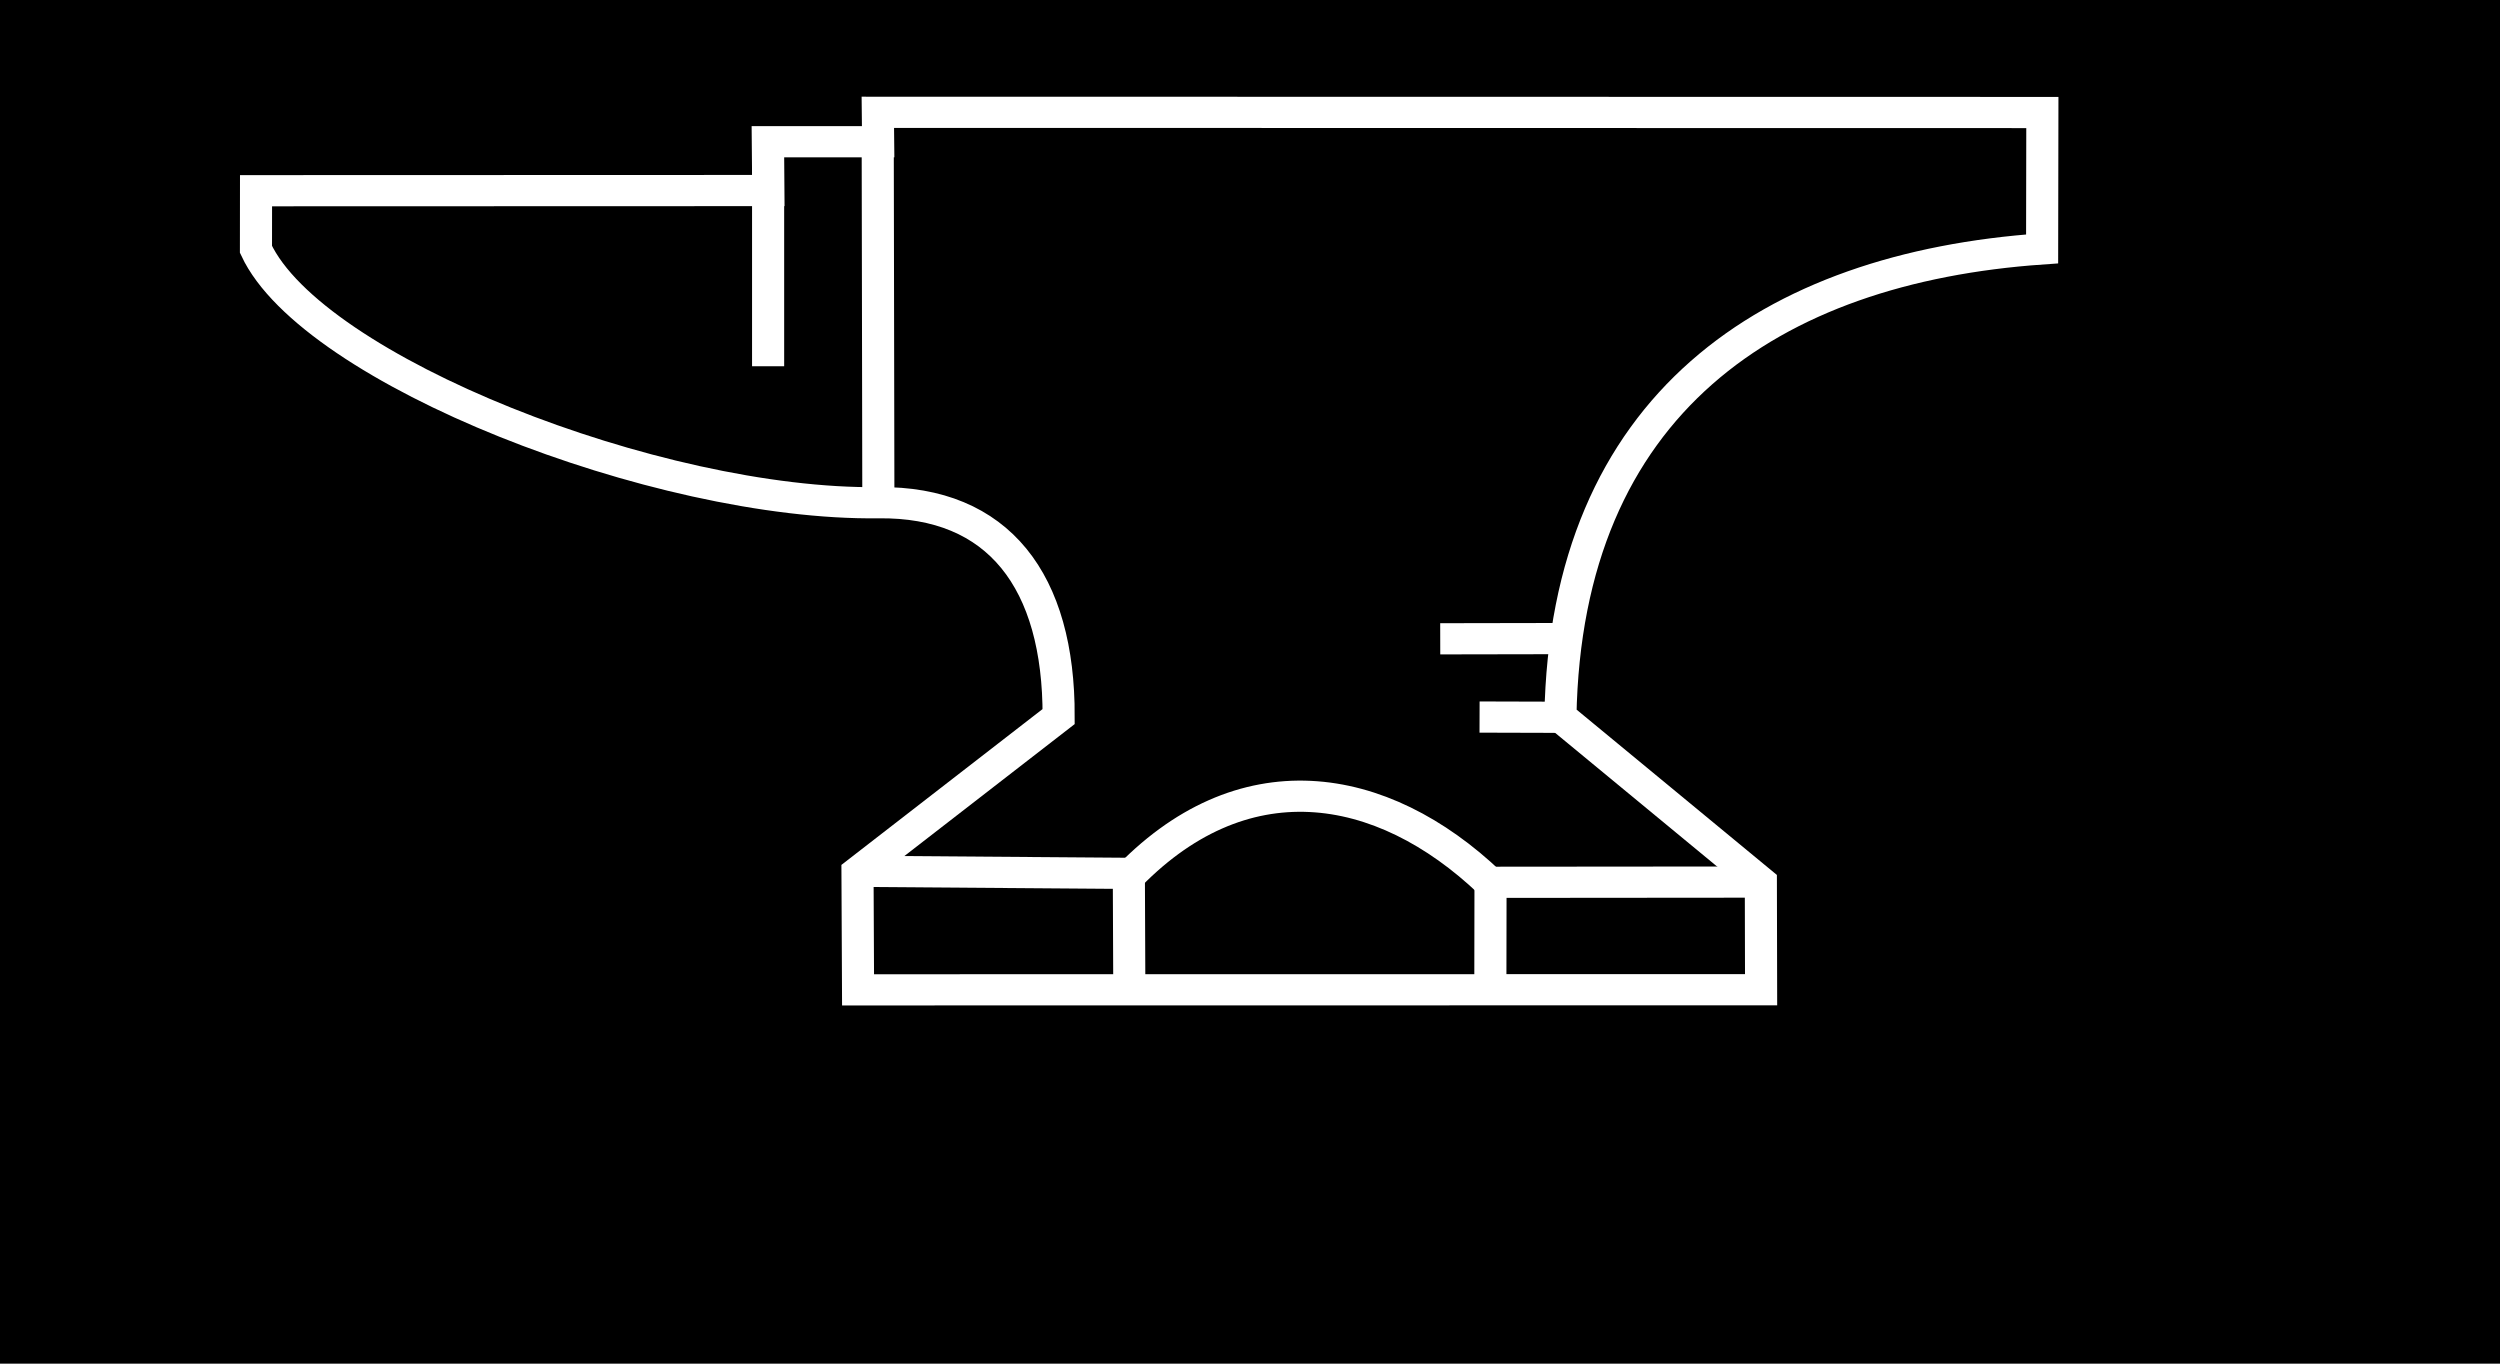
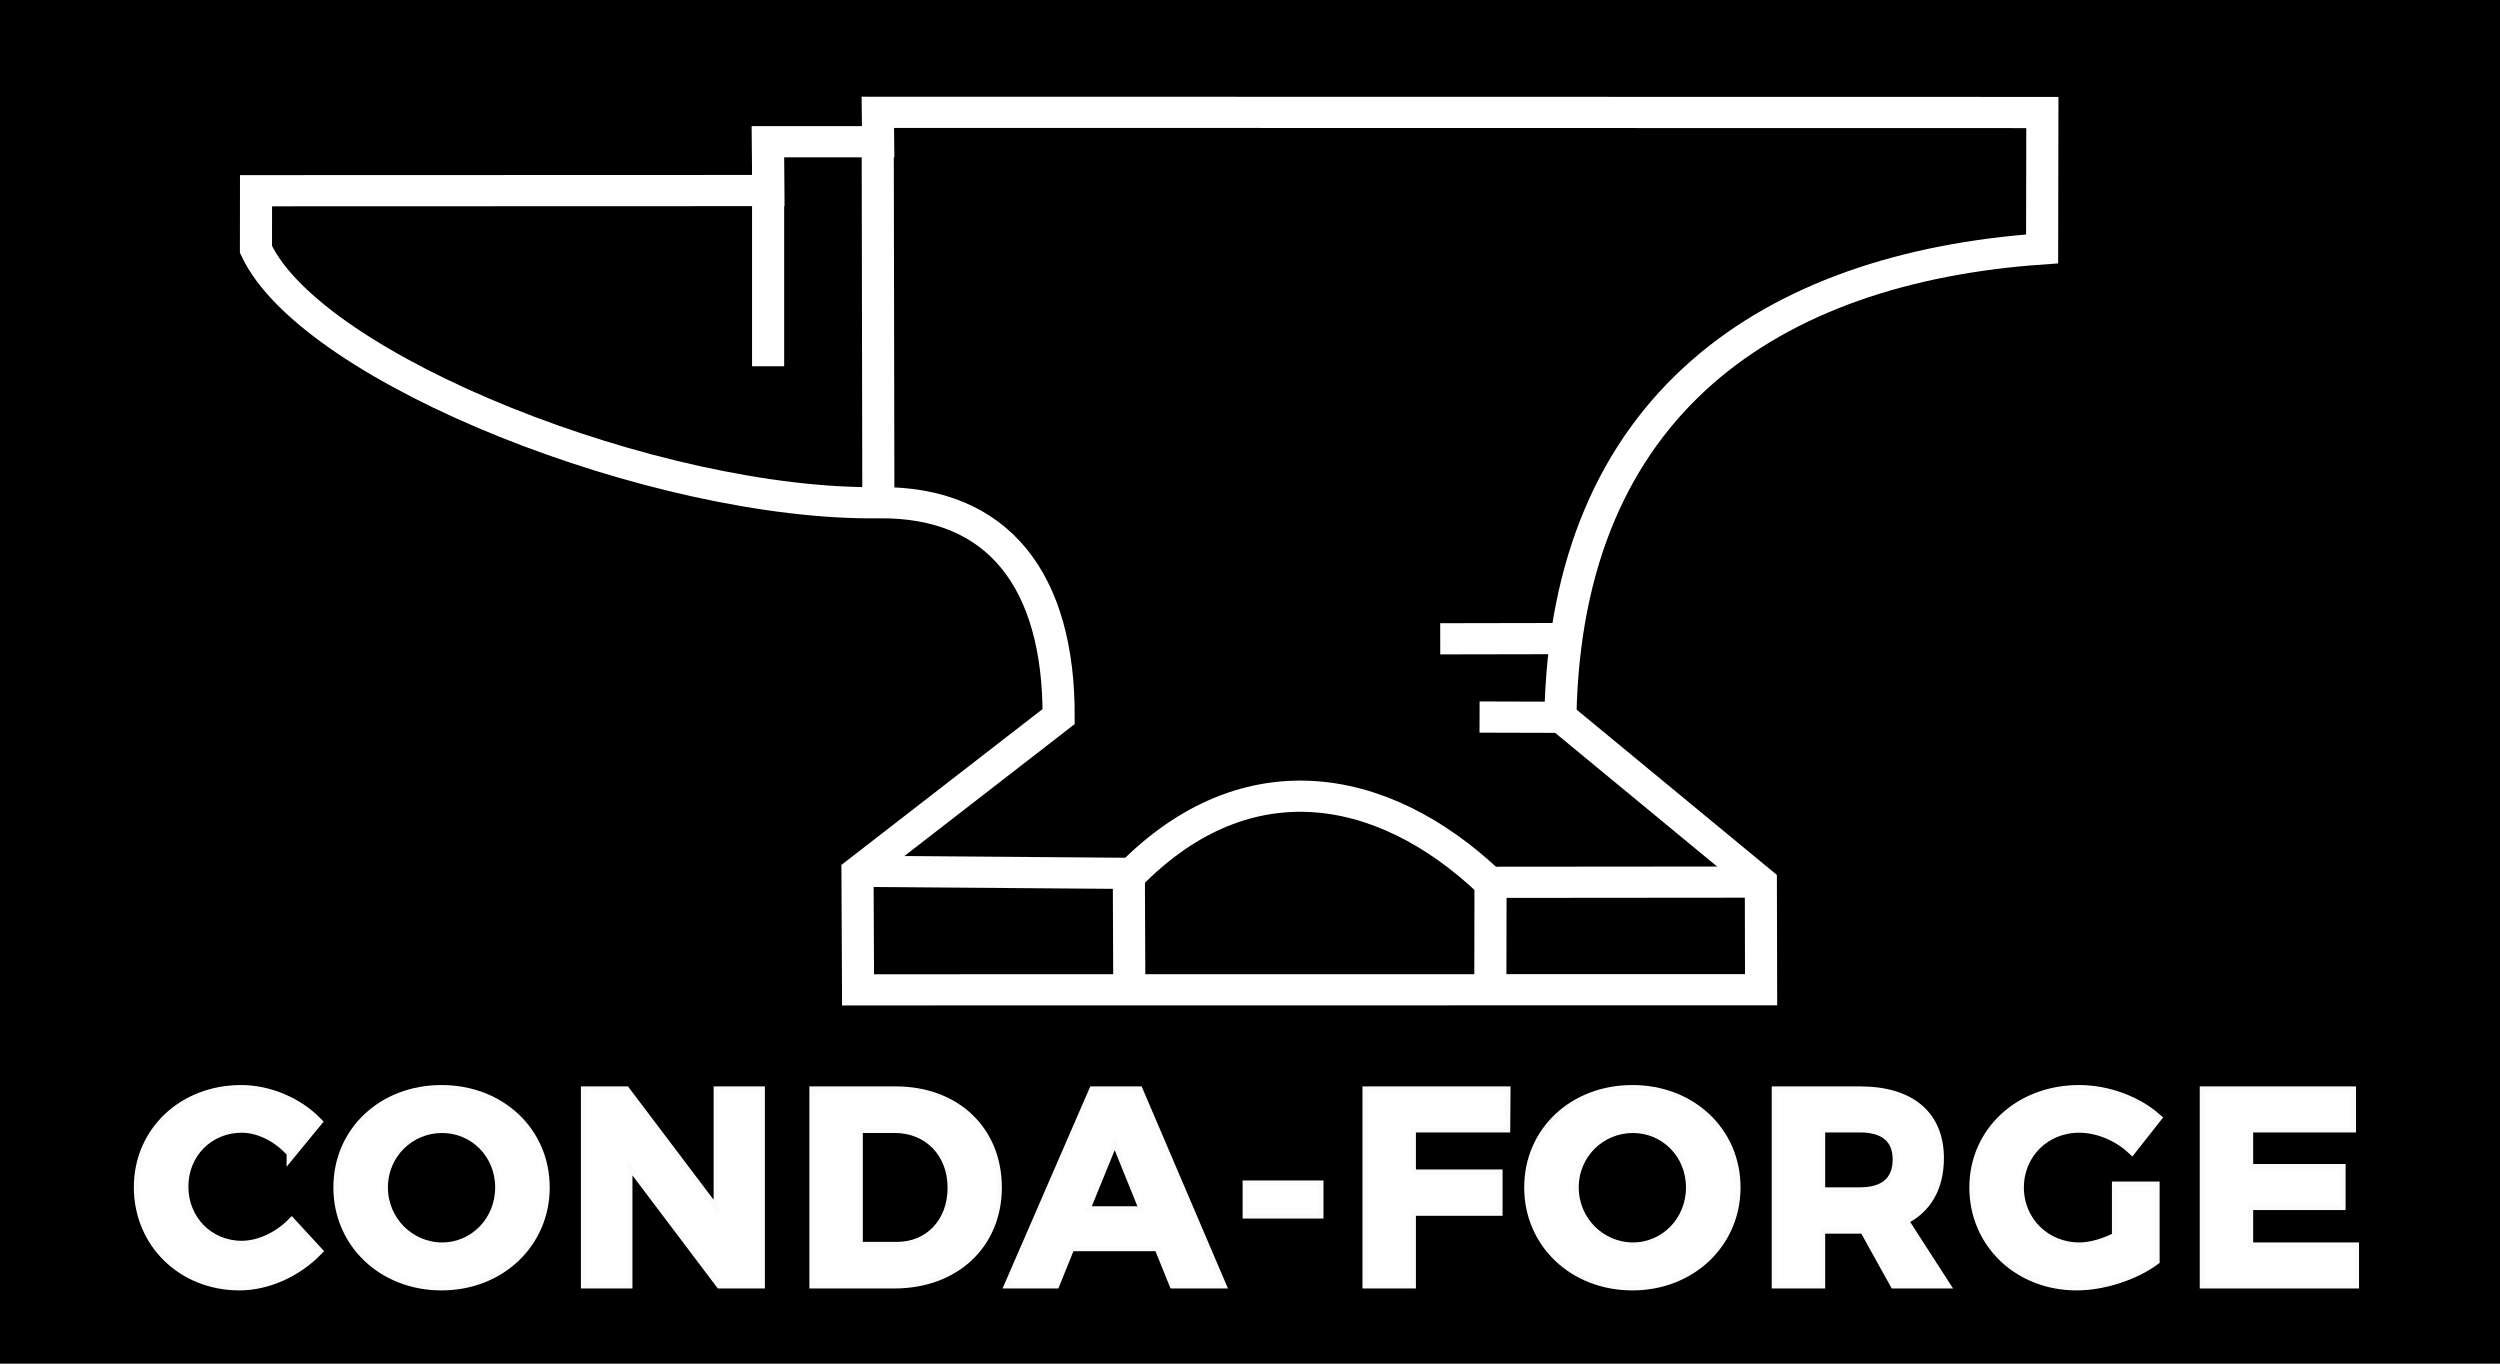
<svg xmlns="http://www.w3.org/2000/svg" width="2.75in" height="1.5in" viewBox="0 0 247.5 135" id="svg2" version="1.1">
  <defs id="defs4" />
  <g id="layer1" transform="translate(0,-917.3622)">
    <rect style="fill:#000000;fill-opacity:1;stroke:none;stroke-width:6.001;stroke-miterlimit:4;stroke-dasharray:none;stroke-opacity:1" id="rect4783" width="247.5" height="135" x="0" y="917.362" />
    <g id="g4239" style="fill:none;fill-opacity:1;stroke:#ffffff;stroke-width:16;stroke-miterlimit:4;stroke-dasharray:none;stroke-opacity:1" transform="matrix(0.1986798,0,0,0.1930021,49.36082,893.3642)">
      <path id="path4203" d="m -120.869,222.167 -0.034,30.072 c 27.976,61.818 200.047,131.395 310.147,129.973 59.986,-0.775 90.02,40.338 89.821,109.692 l -100.227,79.928 0.274,60.246 449.978,-0.057 -0.12,-55.174 -99.885,-84.859 c 2.763,-160.398 104.76,-230.244 240.037,-239.974 l 0.119,-69.963 -580.271,-0.107 0.154,15.095 -54.972,0 0.22,25.041 z" style="fill:none;fill-opacity:1;fill-rule:evenodd;stroke:#ffffff;stroke-width:16;stroke-linecap:butt;stroke-linejoin:miter;stroke-miterlimit:4;stroke-dasharray:none;stroke-opacity:1" />
      <path id="path4207" d="m 180.308,571.284 133.736,1.044 0.239,59.726" style="fill:none;fill-opacity:1;fill-rule:evenodd;stroke:#ffffff;stroke-width:16;stroke-linecap:butt;stroke-linejoin:miter;stroke-miterlimit:4;stroke-dasharray:none;stroke-opacity:1" />
      <path style="fill:none;fill-opacity:1;fill-rule:evenodd;stroke:#ffffff;stroke-width:16;stroke-linecap:butt;stroke-linejoin:miter;stroke-miterlimit:4;stroke-dasharray:none;stroke-opacity:1" d="m 628.925,576.796 -134.66,0.12 -0.085,55.104" id="path4211" />
      <path id="path4213" d="M 311.648,576.538 C 370,512.362 439.846,524.057 494.022,577.189" style="fill:none;fill-opacity:1;fill-rule:evenodd;stroke:#ffffff;stroke-width:16;stroke-linecap:butt;stroke-linejoin:miter;stroke-miterlimit:4;stroke-dasharray:none;stroke-opacity:1" />
      <path id="path4215" d="m 134.299,202.362 0,109.846" style="fill:none;fill-opacity:1;fill-rule:evenodd;stroke:#ffffff;stroke-width:16;stroke-linecap:butt;stroke-linejoin:miter;stroke-miterlimit:4;stroke-dasharray:none;stroke-opacity:1" />
      <path style="fill:none;fill-opacity:1;fill-rule:evenodd;stroke:#ffffff;stroke-width:16;stroke-linecap:butt;stroke-linejoin:miter;stroke-miterlimit:4;stroke-dasharray:none;stroke-opacity:1" d="m 188.924,202.362 0.308,179.522" id="path4217" />
      <path id="path4219" d="m 534.228,451.892 -65.021,0.123" style="fill:none;fill-opacity:1;fill-rule:evenodd;stroke:#ffffff;stroke-width:16;stroke-linecap:butt;stroke-linejoin:miter;stroke-miterlimit:4;stroke-dasharray:none;stroke-opacity:1" />
      <path style="fill:none;fill-opacity:1;fill-rule:evenodd;stroke:#ffffff;stroke-width:16;stroke-linecap:butt;stroke-linejoin:miter;stroke-miterlimit:4;stroke-dasharray:none;stroke-opacity:1" d="M 529.128,492.27 488.804,492.15" id="path4221" />
    </g>
-     <flowRoot xml:space="preserve" id="flowRoot4270" style="font-style:normal;font-variant:normal;font-weight:600;font-stretch:normal;font-size:162.5px;line-height:130%;font-family:Montserrat;-inkscape-font-specification:'Montserrat, Semi-Bold';text-align:start;letter-spacing:7.48px;word-spacing:0px;writing-mode:lr-tb;text-anchor:start;fill:#ffffff;fill-opacity:1;stroke:#ffffff;stroke-width:6;stroke-linecap:butt;stroke-linejoin:miter;stroke-miterlimit:4;stroke-dasharray:none;stroke-opacity:0.984" transform="matrix(0.1670625,0,0,0.1670625,19.7007,843.927)">
-       <flowRegion id="flowRegion4272">
-         <rect id="rect4274" width="1705.194" height="240" x="-40" y="1032.362" style="font-style:normal;font-variant:normal;font-weight:600;font-stretch:normal;font-size:162.5px;line-height:130%;font-family:Montserrat;-inkscape-font-specification:'Montserrat, Semi-Bold';text-align:start;letter-spacing:7.48px;writing-mode:lr-tb;text-anchor:start;fill:#ffffff;fill-opacity:1;stroke:#ffffff;stroke-width:6;stroke-miterlimit:4;stroke-dasharray:none;stroke-opacity:0.984" />
-       </flowRegion>
-       <flowPara id="flowPara4278" style="font-style:normal;font-variant:normal;font-weight:600;font-stretch:normal;font-size:162.5px;line-height:130%;font-family:Montserrat;-inkscape-font-specification:'Montserrat, Semi-Bold';text-align:start;letter-spacing:7.48px;writing-mode:lr-tb;text-anchor:start;fill:#ffffff;fill-opacity:1;stroke:#ffffff;stroke-width:6;stroke-miterlimit:4;stroke-dasharray:none;stroke-opacity:0.984">CONDA-FORGE</flowPara>
-     </flowRoot>
+     <g transform="matrix(0.1670625,0,0,0.1670625,19.7007,843.927)" style="font-style:normal;font-variant:normal;font-weight:600;font-stretch:normal;font-size:162.5px;line-height:130%;font-family:Montserrat;-inkscape-font-specification:'Montserrat, Semi-Bold';text-align:start;letter-spacing:7.48px;word-spacing:0px;writing-mode:lr-tb;text-anchor:start;fill:#ffffff;fill-opacity:1;stroke:#ffffff;stroke-width:6;stroke-linecap:butt;stroke-linejoin:miter;stroke-miterlimit:4;stroke-dasharray:none;stroke-opacity:0.984" id="flowRoot4270">
+       <path d="m 54.9,1122.601 14.95,-18.2 c -11.213,-11.537 -28.438,-18.85 -44.85,-18.85 -34.45,0 -60.612,24.7 -60.612,57.525 0,32.987 25.675,58.175 59.638,58.175 16.575,0 33.962,-7.963 45.987,-20.312 L 54.9,1164.526 c -8.125,8.125 -19.337,13.325 -29.575,13.325 -19.5,0 -34.612,-15.275 -34.612,-35.1 0,-19.825 15.113,-34.938 34.612,-34.938 10.562,0 21.775,5.85 29.575,14.787 z" style="font-style:normal;font-variant:normal;font-weight:600;font-stretch:normal;font-size:162.5px;line-height:130%;font-family:Montserrat;-inkscape-font-specification:'Montserrat, Semi-Bold';text-align:start;letter-spacing:7.48px;writing-mode:lr-tb;text-anchor:start;fill:#ffffff;fill-opacity:1;stroke:#ffffff;stroke-width:6;stroke-miterlimit:4;stroke-dasharray:none;stroke-opacity:0.984" id="path4157" />
+       <path d="m 143.734,1085.551 c -34.775,0 -61.1,24.538 -61.1,57.688 0,32.987 26.325,58.013 61.1,58.013 34.775,0 61.1,-25.188 61.1,-58.013 0,-32.987 -26.325,-57.688 -61.1,-57.688 z m 0.325,22.425 c 19.012,0 34.45,15.275 34.45,35.263 0,19.988 -15.438,35.587 -34.45,35.587 -19.012,0 -35.1,-15.6 -35.1,-35.587 0,-19.988 15.925,-35.263 35.1,-35.263 z" style="font-style:normal;font-variant:normal;font-weight:600;font-stretch:normal;font-size:162.5px;line-height:130%;font-family:Montserrat;-inkscape-font-specification:'Montserrat, Semi-Bold';text-align:start;letter-spacing:7.48px;writing-mode:lr-tb;text-anchor:start;fill:#ffffff;fill-opacity:1;stroke:#ffffff;stroke-width:6;stroke-miterlimit:4;stroke-dasharray:none;stroke-opacity:0.984" id="path4159" />
+       <path d="m 229.318,1086.364 0,113.75 24.538,0 0,-72.963 55.087,72.963 23.4,0 0,-113.75 -24.375,0 0,73.125 -55.25,-73.125 -23.4,0 z" style="font-style:normal;font-variant:normal;font-weight:600;font-stretch:normal;font-size:162.5px;line-height:130%;font-family:Montserrat;-inkscape-font-specification:'Montserrat, Semi-Bold';text-align:start;letter-spacing:7.48px;writing-mode:lr-tb;text-anchor:start;fill:#ffffff;fill-opacity:1;stroke:#ffffff;stroke-width:6;stroke-miterlimit:4;stroke-dasharray:none;stroke-opacity:0.984" id="path4161" />
+       <path d="m 412.966,1086.364 -48.263,0 0,113.75 47.288,0 c 35.913,0 60.775,-23.4 60.775,-56.875 0,-33.638 -24.538,-56.875 -59.8,-56.875 z m 0.65,92.138 -23.238,0 0,-70.525 22.1,0 c 19.5,0 34.125,14.463 34.125,35.425 0,20.8 -13.975,35.1 -32.987,35.1 z" style="font-style:normal;font-variant:normal;font-weight:600;font-stretch:normal;font-size:162.5px;line-height:130%;font-family:Montserrat;-inkscape-font-specification:'Montserrat, Semi-Bold';text-align:start;letter-spacing:7.48px;writing-mode:lr-tb;text-anchor:start;fill:#ffffff;fill-opacity:1;stroke:#ffffff;stroke-width:6;stroke-miterlimit:4;stroke-dasharray:none;stroke-opacity:0.984" id="path4163" />
+       <path d="m 577.754,1200.114 27.462,0 -48.587,-113.75 -26.488,0 -49.4,113.75 26.488,0 8.938,-22.1 52.65,0 8.938,22.1 z m -53.138,-42.737 18.038,-44.2 17.875,44.2 -35.913,0 z" style="font-style:normal;font-variant:normal;font-weight:600;font-stretch:normal;font-size:162.5px;line-height:130%;font-family:Montserrat;-inkscape-font-specification:'Montserrat, Semi-Bold';text-align:start;letter-spacing:7.48px;writing-mode:lr-tb;text-anchor:start;fill:#ffffff;fill-opacity:1;stroke:#ffffff;stroke-width:6;stroke-miterlimit:4;stroke-dasharray:none;stroke-opacity:0.984" id="path4165" />
+       <path d="m 621.433,1142.101 0,16.575 41.925,0 0,-16.575 -41.925,0 z" style="font-style:normal;font-variant:normal;font-weight:600;font-stretch:normal;font-size:162.5px;line-height:130%;font-family:Montserrat;-inkscape-font-specification:'Montserrat, Semi-Bold';text-align:start;letter-spacing:7.48px;writing-mode:lr-tb;text-anchor:start;fill:#ffffff;fill-opacity:1;stroke:#ffffff;stroke-width:6;stroke-miterlimit:4;stroke-dasharray:none;stroke-opacity:0.984" id="path4167" />
+       <path d="m 692.466,1086.364 0,113.75 25.675,0 0,-43.062 51.35,0 0,-21.45 -51.35,0 0,-27.95 55.9,0 0.163,-21.288 -81.737,0 z" style="font-style:normal;font-variant:normal;font-weight:600;font-stretch:normal;font-size:162.5px;line-height:130%;font-family:Montserrat;-inkscape-font-specification:'Montserrat, Semi-Bold';text-align:start;letter-spacing:7.48px;writing-mode:lr-tb;text-anchor:start;fill:#ffffff;fill-opacity:1;stroke:#ffffff;stroke-width:6;stroke-miterlimit:4;stroke-dasharray:none;stroke-opacity:0.984" id="path4169" />
+       <path d="m 849.405,1085.551 c -34.775,0 -61.1,24.538 -61.1,57.688 0,32.987 26.325,58.013 61.1,58.013 34.775,0 61.1,-25.188 61.1,-58.013 0,-32.987 -26.325,-57.688 -61.1,-57.688 z m 0.325,22.425 c 19.012,0 34.45,15.275 34.45,35.263 0,19.988 -15.438,35.587 -34.45,35.587 -19.012,0 -35.1,-15.6 -35.1,-35.587 0,-19.988 15.925,-35.263 35.1,-35.263 z" style="font-style:normal;font-variant:normal;font-weight:600;font-stretch:normal;font-size:162.5px;line-height:130%;font-family:Montserrat;-inkscape-font-specification:'Montserrat, Semi-Bold';text-align:start;letter-spacing:7.48px;writing-mode:lr-tb;text-anchor:start;fill:#ffffff;fill-opacity:1;stroke:#ffffff;stroke-width:6;stroke-miterlimit:4;stroke-dasharray:none;stroke-opacity:0.984" id="path4171" />
+       <path d="m 1033.952,1200.114 -24.212,-37.538 c 13.812,-6.5 21.288,-19.175 21.288,-36.725 0,-25.188 -16.9,-39.487 -46.637,-39.487 l -49.4,0 0,113.75 25.675,0 0,-32.5 23.725,0 2.438,0 18.037,32.5 29.087,0 z m -73.287,-92.463 23.725,0 c 14.137,0 22.262,6.338 22.262,19.012 0,13 -8.125,19.5 -22.262,19.5 l -23.725,0 0,-38.513 z" style="font-style:normal;font-variant:normal;font-weight:600;font-stretch:normal;font-size:162.5px;line-height:130%;font-family:Montserrat;-inkscape-font-specification:'Montserrat, Semi-Bold';text-align:start;letter-spacing:7.48px;writing-mode:lr-tb;text-anchor:start;fill:#ffffff;fill-opacity:1;stroke:#ffffff;stroke-width:6;stroke-miterlimit:4;stroke-dasharray:none;stroke-opacity:0.984" id="path4173" />
+       <path d="m 1136.593,1172.651 c -7.312,3.737 -15.438,6.175 -22.262,6.175 -20.15,0 -35.913,-15.438 -35.913,-35.587 0,-19.988 15.6,-35.425 35.75,-35.425 11.05,0 22.75,4.875 31.2,12.675 l 14.463,-18.363 c -11.537,-10.075 -28.762,-16.575 -45.663,-16.575 -35.425,0 -62.075,24.863 -62.075,57.688 0,32.987 26.163,58.013 60.612,58.013 15.762,0 34.125,-6.013 46.15,-14.787 l 0,-43.712 -22.262,0 0,29.9 z" style="font-style:normal;font-variant:normal;font-weight:600;font-stretch:normal;font-size:162.5px;line-height:130%;font-family:Montserrat;-inkscape-font-specification:'Montserrat, Semi-Bold';text-align:start;letter-spacing:7.48px;writing-mode:lr-tb;text-anchor:start;fill:#ffffff;fill-opacity:1;stroke:#ffffff;stroke-width:6;stroke-miterlimit:4;stroke-dasharray:none;stroke-opacity:0.984" id="path4175" />
+       <path d="m 1188.621,1086.364 0,113.75 88.4,0 0,-21.288 -62.725,0 0,-25.188 54.763,0 0,-21.288 -54.763,0 0,-24.7 60.938,0 0,-21.288 -86.612,0 z" style="font-style:normal;font-variant:normal;font-weight:600;font-stretch:normal;font-size:162.5px;line-height:130%;font-family:Montserrat;-inkscape-font-specification:'Montserrat, Semi-Bold';text-align:start;letter-spacing:7.48px;writing-mode:lr-tb;text-anchor:start;fill:#ffffff;fill-opacity:1;stroke:#ffffff;stroke-width:6;stroke-miterlimit:4;stroke-dasharray:none;stroke-opacity:0.984" id="path4177" />
+     </g>
  </g>
</svg>
